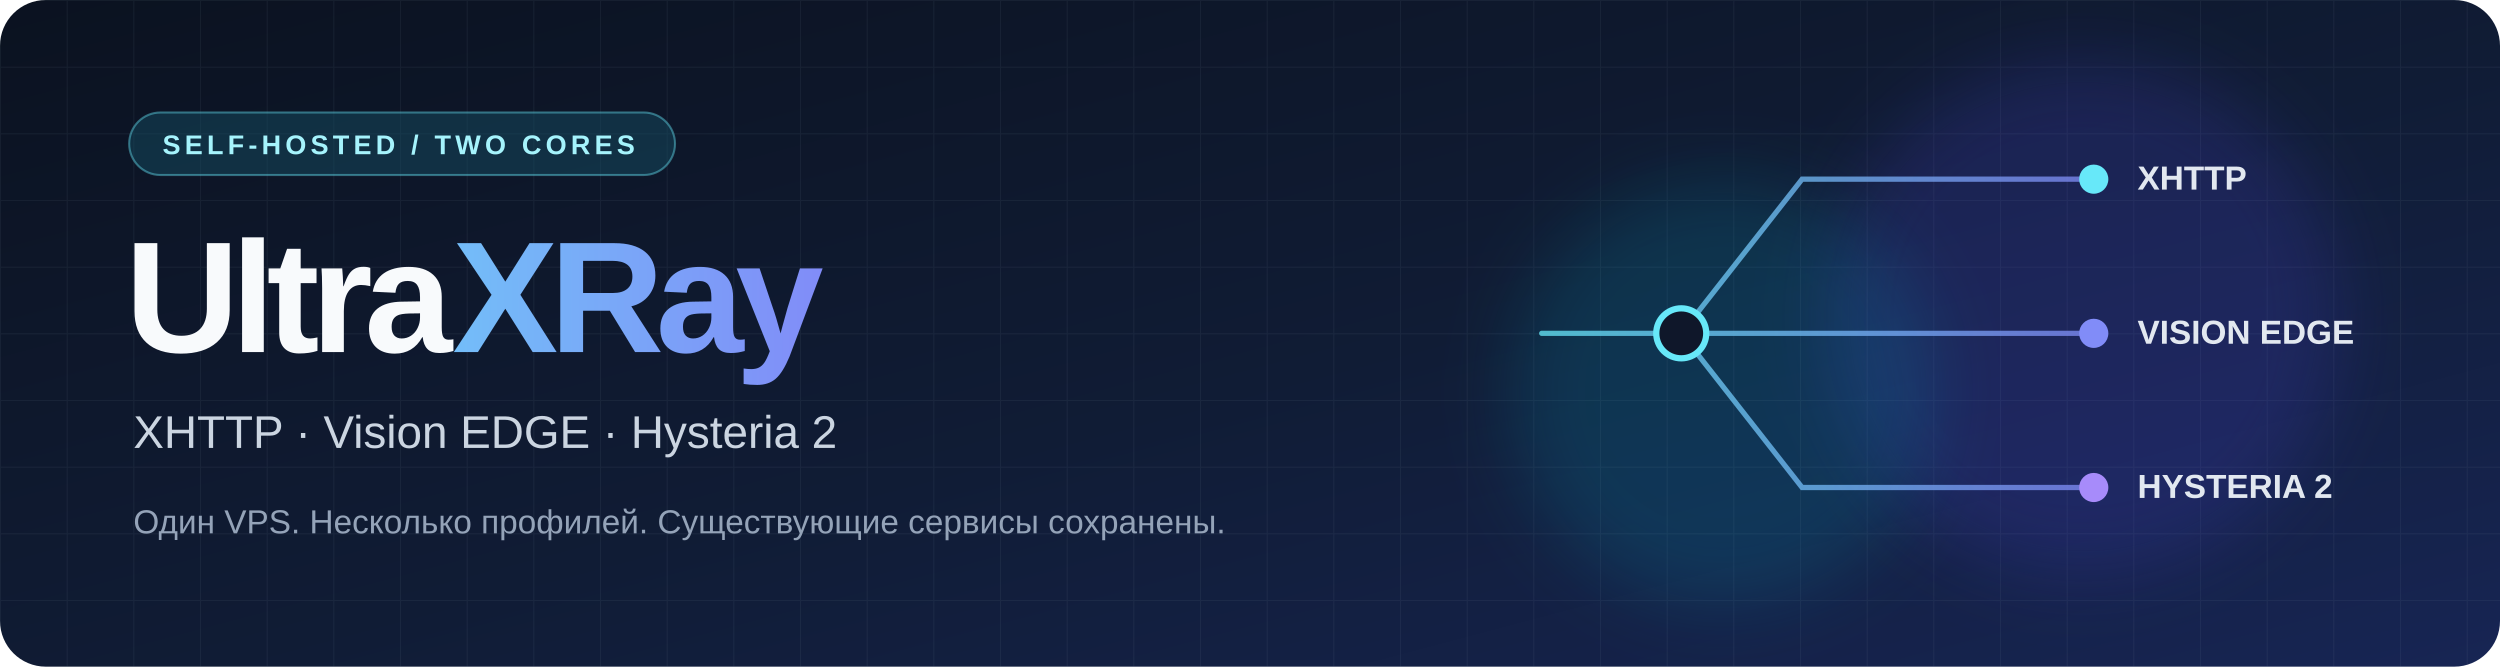
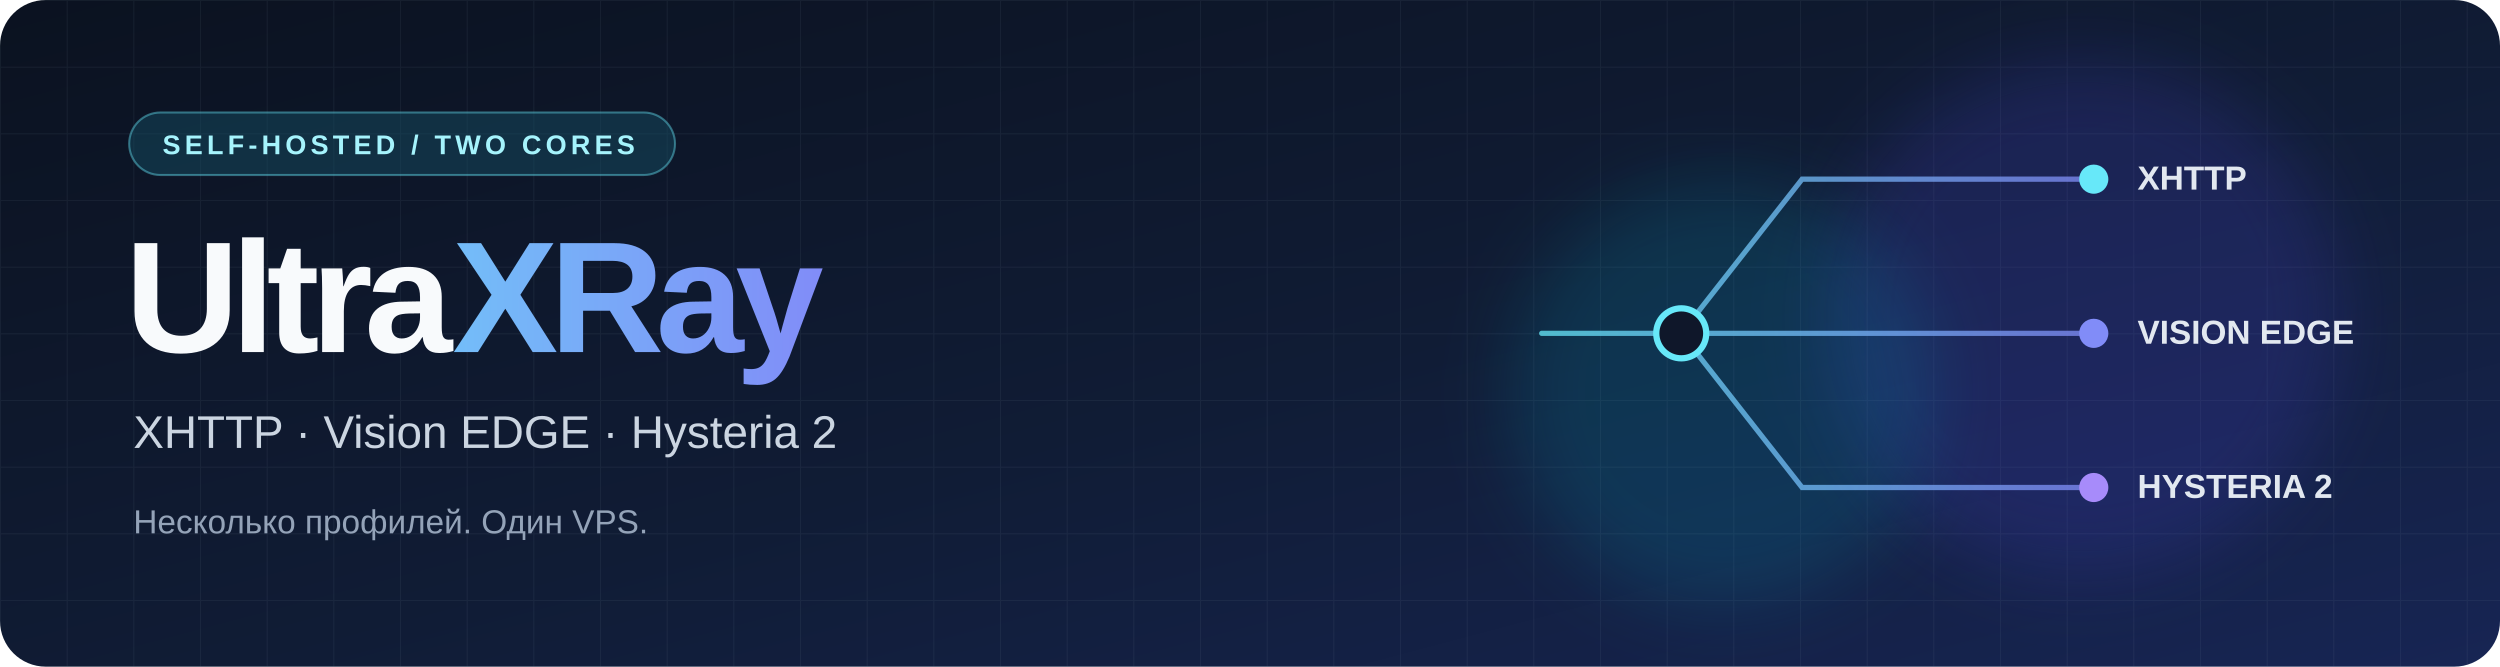
<svg xmlns="http://www.w3.org/2000/svg" width="1200" height="320" viewBox="0 0 1200 320" role="img" aria-labelledby="title desc">
  <defs>
    <linearGradient id="background" x1="0" y1="0" x2="1" y2="1">
      <stop offset="0" stop-color="#0b1220" />
      <stop offset="0.54" stop-color="#101c35" />
      <stop offset="1" stop-color="#172554" />
    </linearGradient>
    <linearGradient id="accent" x1="0" y1="0" x2="1" y2="0">
      <stop offset="0" stop-color="#67e8f9" />
      <stop offset="1" stop-color="#818cf8" />
    </linearGradient>
    <pattern id="grid" width="32" height="32" patternUnits="userSpaceOnUse">
      <path d="M 32 0 L 0 0 0 32" fill="none" stroke="#94a3b8" stroke-opacity="0.08" />
    </pattern>
    <filter id="glow" x="-50%" y="-50%" width="200%" height="200%">
      <feGaussianBlur stdDeviation="17" />
    </filter>
  </defs>
  <rect width="1200" height="320" rx="22" fill="url(#background)" />
  <rect width="1200" height="320" rx="22" fill="url(#grid)" />
  <circle cx="1000" cy="152" r="124" fill="#4f46e5" opacity="0.18" filter="url(#glow)" />
  <circle cx="827" cy="188" r="102" fill="#06b6d4" opacity="0.15" filter="url(#glow)" />
  <rect x="62" y="54" width="262" height="30" rx="15" fill="#164e63" fill-opacity="0.48" stroke="#67e8f9" stroke-opacity="0.42" />
  <text x="78" y="74" fill="#a5f3fc" font-family="Arial, Helvetica, sans-serif" font-size="13" font-weight="700" letter-spacing="2">SELF-HOSTED  /  TWO CORES</text>
  <text x="60" y="169" fill="#f8fafc" font-family="Arial, Helvetica, sans-serif" font-size="76" font-weight="800" letter-spacing="-4">Ultra<tspan fill="url(#accent)">XRay</tspan>
  </text>
  <text x="64" y="215" fill="#cbd5e1" font-family="Arial, Helvetica, sans-serif" font-size="22">XHTTP · Vision EDGE · Hysteria 2</text>
-   <text x="64" y="256" fill="#94a3b8" font-family="Arial, Helvetica, sans-serif" font-size="16">Один VPS. Несколько профилей. Существующие сервисы сохранены.</text>
+   <text x="64" y="256" fill="#94a3b8" font-family="Arial, Helvetica, sans-serif" font-size="16">Несколько профилей. Один VPS.</text>
  <path d="M 740 160 H 807 M 807 160 L 865 86 H 1005 M 807 160 H 1005 M 807 160 L 865 234 H 1005" fill="none" stroke="url(#accent)" stroke-width="2.5" stroke-linecap="round" stroke-opacity="0.75" />
  <circle cx="807" cy="160" r="12" fill="#0f172a" stroke="#67e8f9" stroke-width="3" />
  <circle cx="1005" cy="86" r="7" fill="#67e8f9" />
  <circle cx="1005" cy="160" r="7" fill="#818cf8" />
  <circle cx="1005" cy="234" r="7" fill="#a78bfa" />
  <text x="1026" y="91" fill="#e2e8f0" font-family="Arial, Helvetica, sans-serif" font-size="16" font-weight="700">XHTTP</text>
  <text x="1026" y="165" fill="#e2e8f0" font-family="Arial, Helvetica, sans-serif" font-size="16" font-weight="700">VISION EDGE</text>
  <text x="1026" y="239" fill="#e2e8f0" font-family="Arial, Helvetica, sans-serif" font-size="16" font-weight="700">HYSTERIA 2</text>
</svg>
